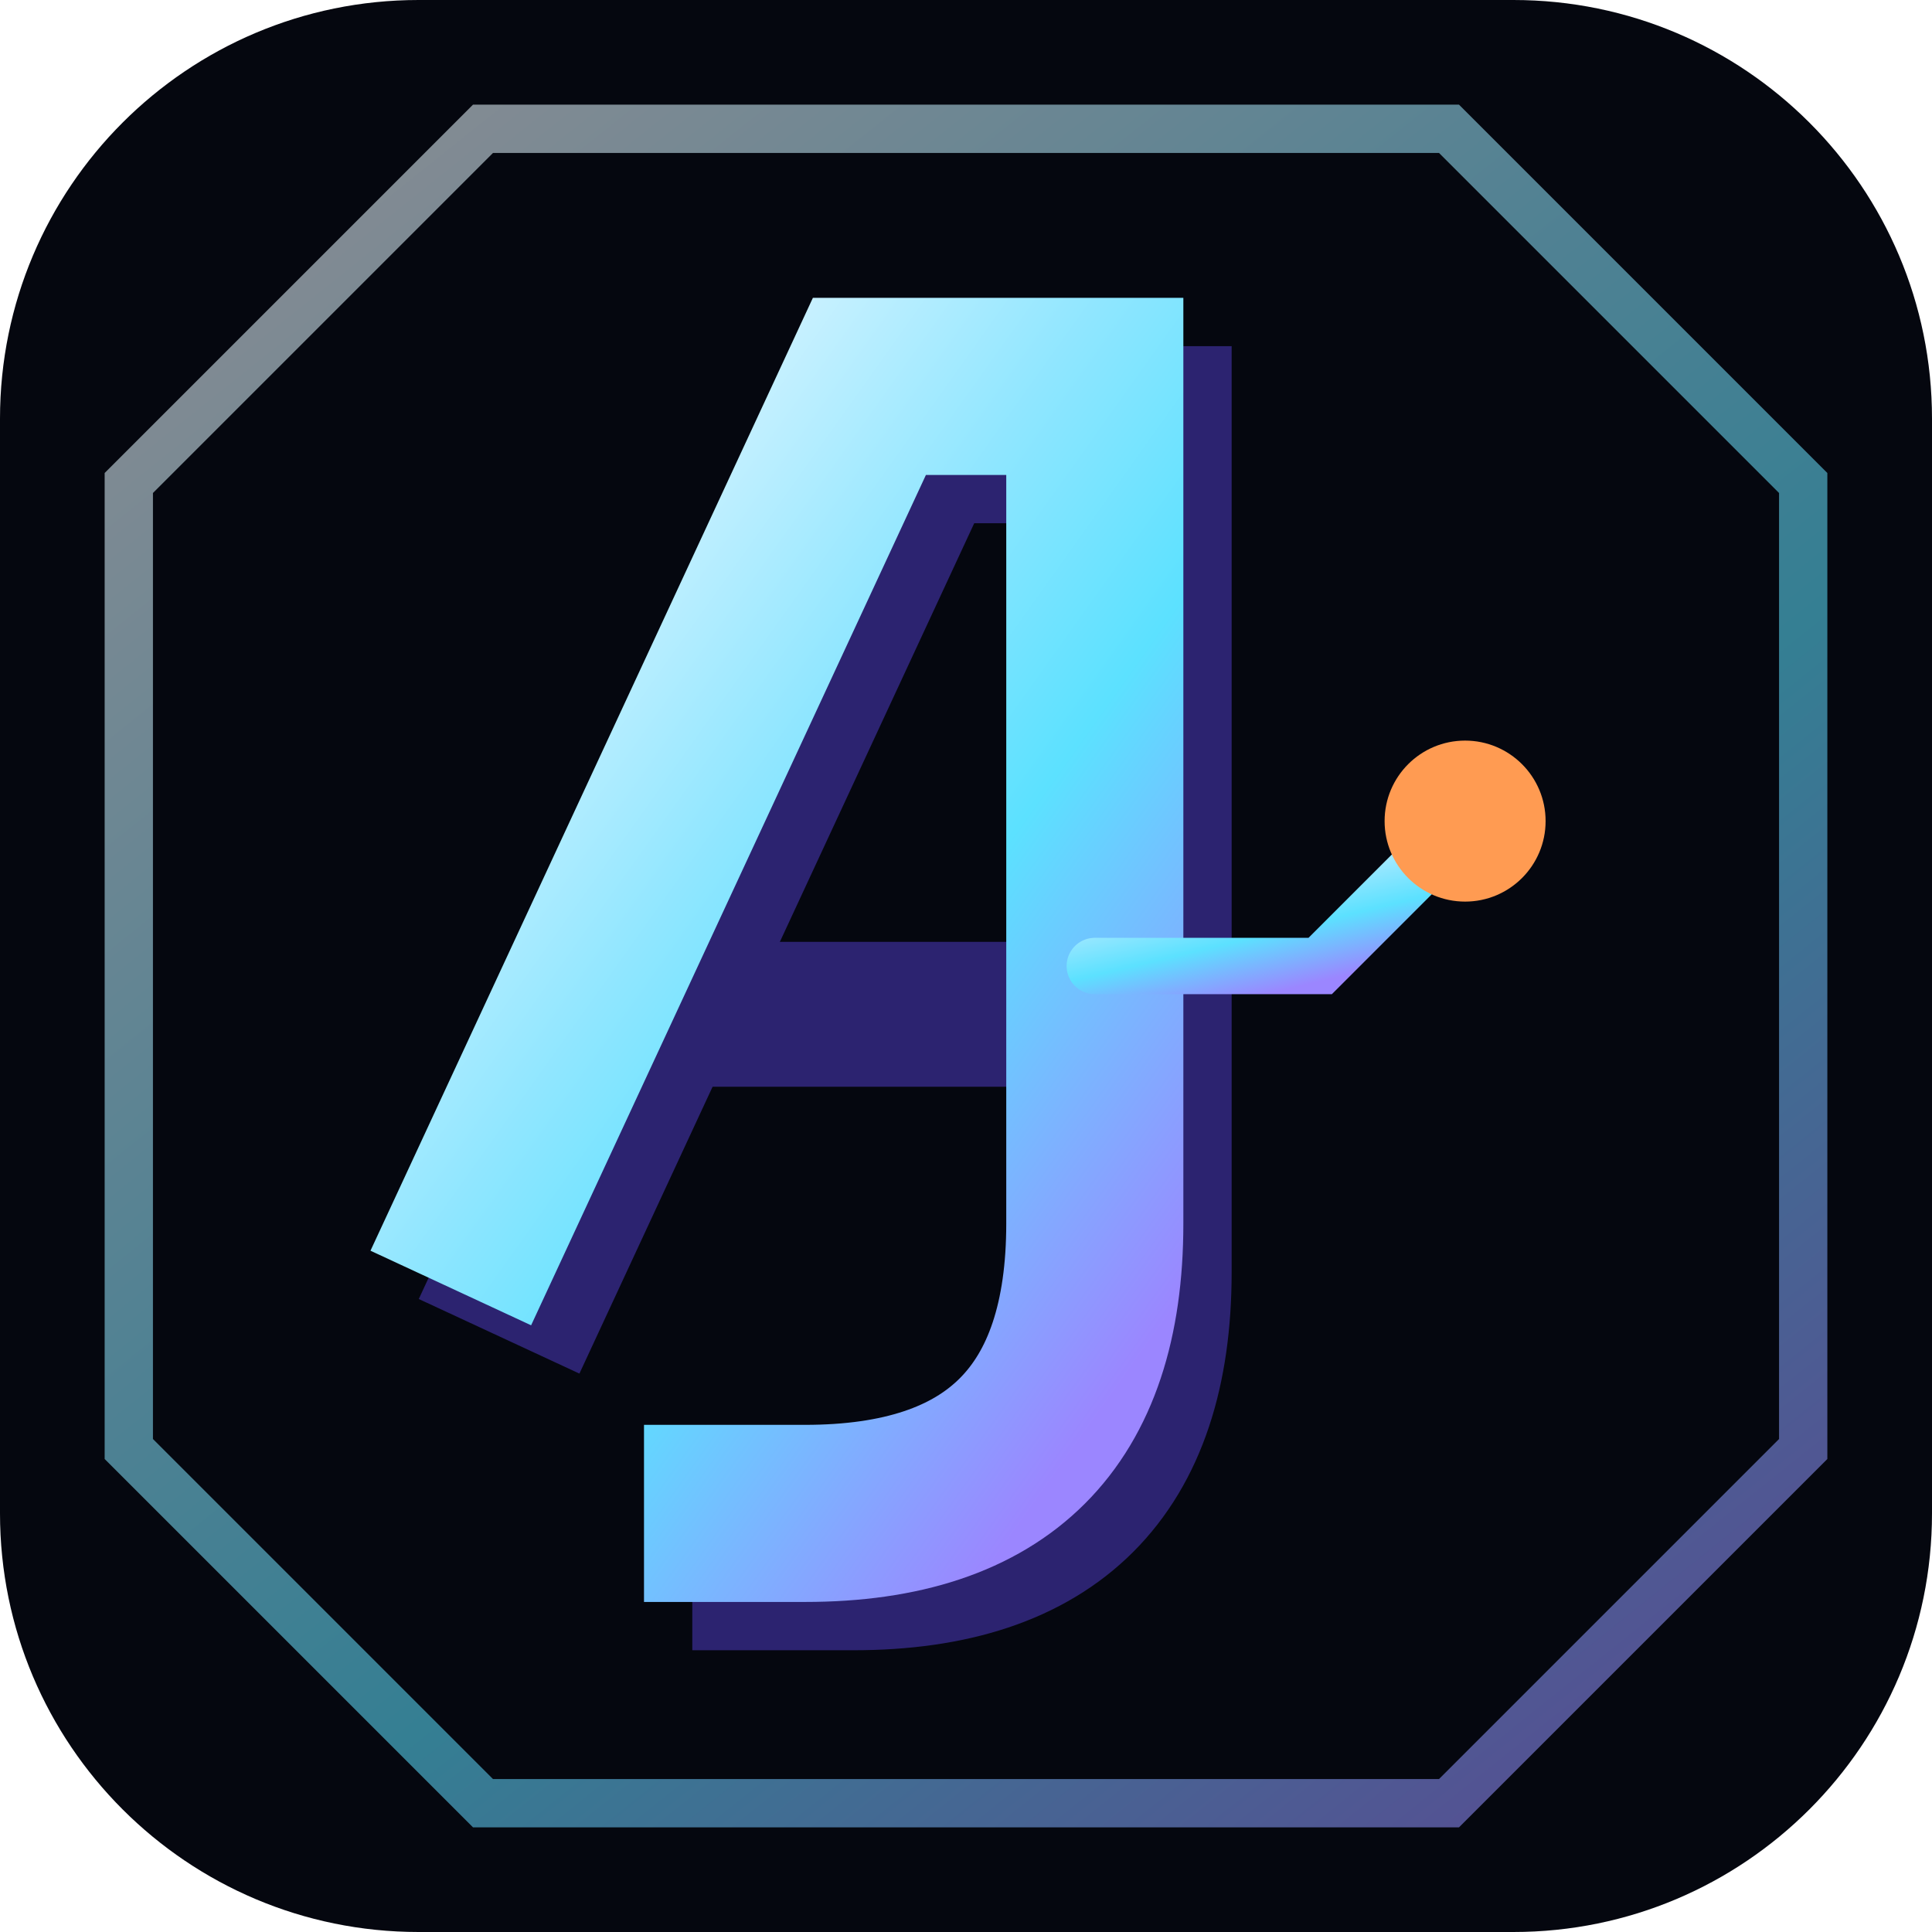
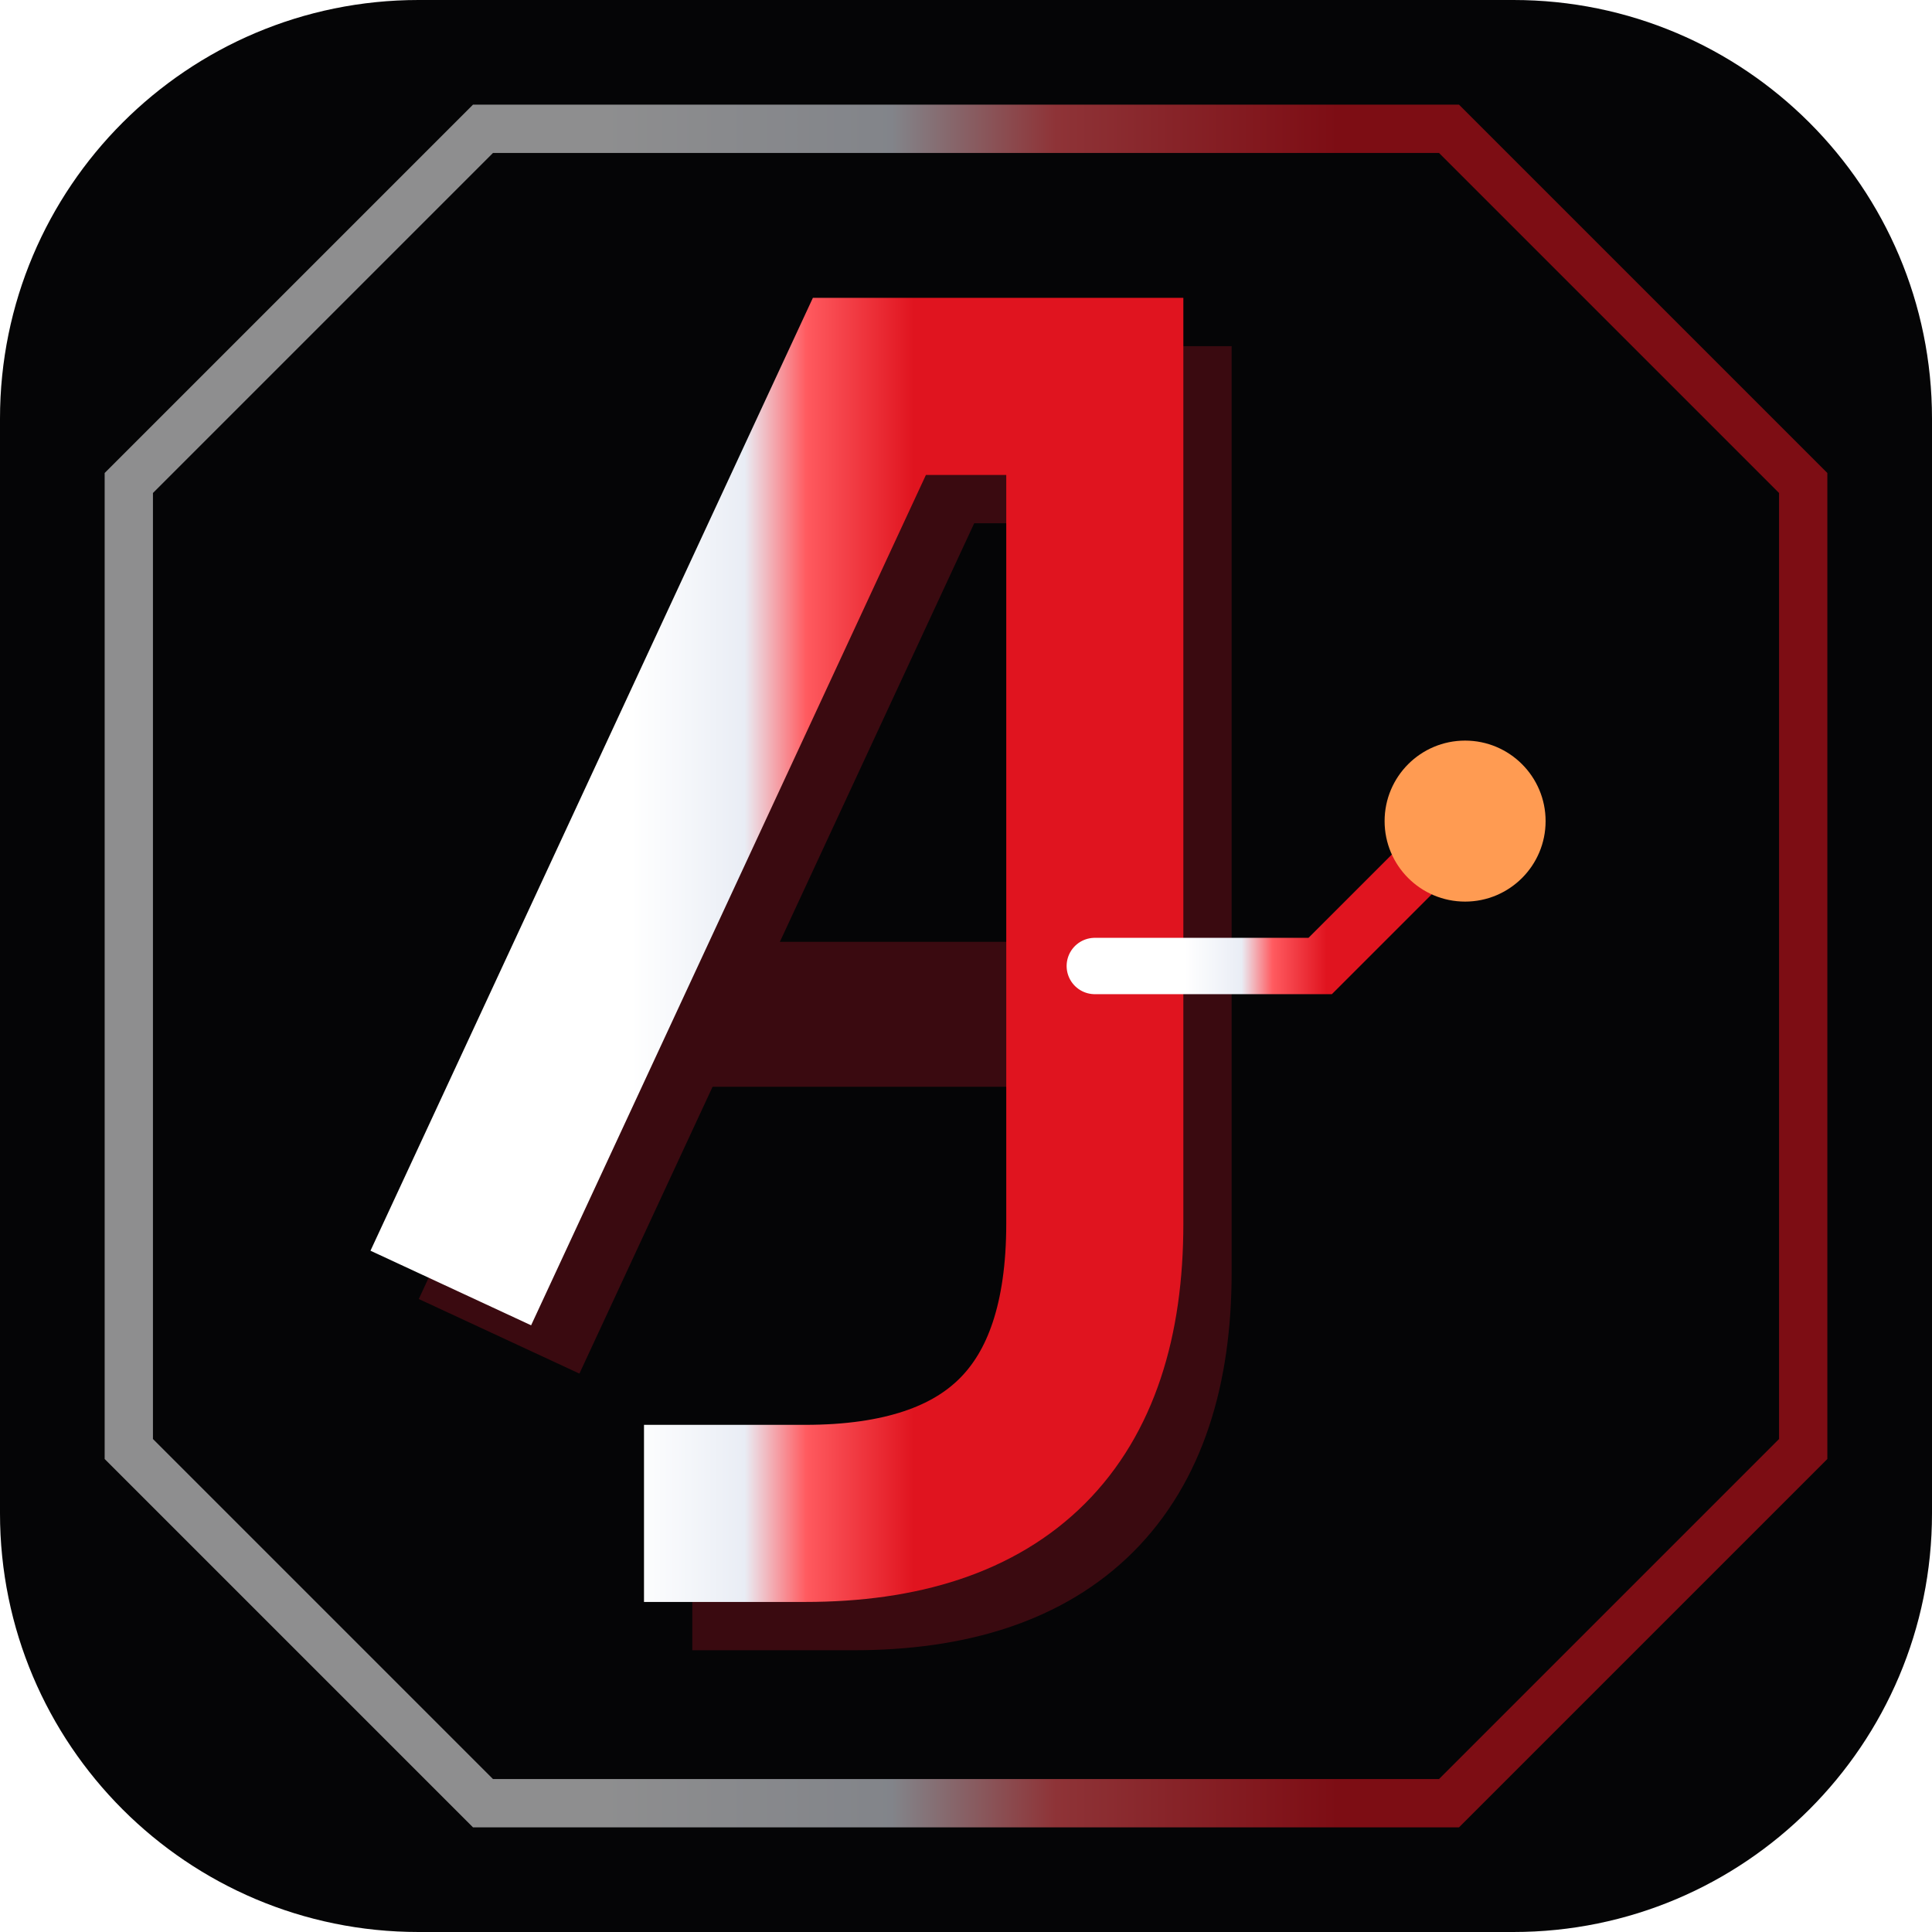
<svg xmlns="http://www.w3.org/2000/svg" viewBox="0 0 120 120">
  <defs>
-     <linearGradient id="g" x1="0.1" y1="0" x2="0.9" y2="1">
-       <stop offset="0" stop-color="#f4f9ff" />
-       <stop offset="0.4" stop-color="#8fe6ff" />
-       <stop offset="0.62" stop-color="#5ce1ff" />
-       <stop offset="1" stop-color="#9b86ff" />
+     <linearGradient id="g" x1="0.28" y1="0" x2="0.72" y2="0">
+       <stop offset="0" stop-color="#ffffff" />
+       <stop offset="0.4" stop-color="#e9edf5" />
+       <stop offset="0.62" stop-color="#ff5a5f" />
+       <stop offset="1" stop-color="#e0141f" />
    </linearGradient>
  </defs>
-   <rect width="120" height="120" rx="26" fill="#05070f" />
+   <rect width="120" height="120" rx="26" fill="#050506" />
  <path d="M30 8 H90 L112 30 V90 L90 112 H30 L8 90 V30 Z" fill="none" stroke="url(#g)" stroke-opacity="0.55" stroke-width="3" />
-   <g fill="none" stroke="#2c2370" transform="translate(3 3)">
+   <g fill="none" stroke="#3a0a10" transform="translate(3 3)">
    <path d="M28 80 L54 24 H68 V76 Q68 94 50 94 H40" stroke-width="11" />
    <path d="M37 60 H68" stroke-width="9" />
  </g>
  <g fill="none" stroke="url(#g)">
    <path d="M28 80 L54 24 H68 V76 Q68 94 50 94 H40" stroke-width="11" />
    <path d="M37 60 H68" stroke-width="9" />
    <path d="M68 60 H82 L88 54" stroke-width="3.5" stroke-linecap="round" />
  </g>
  <circle cx="91" cy="51" r="5" fill="#ff9b52" />
</svg>
